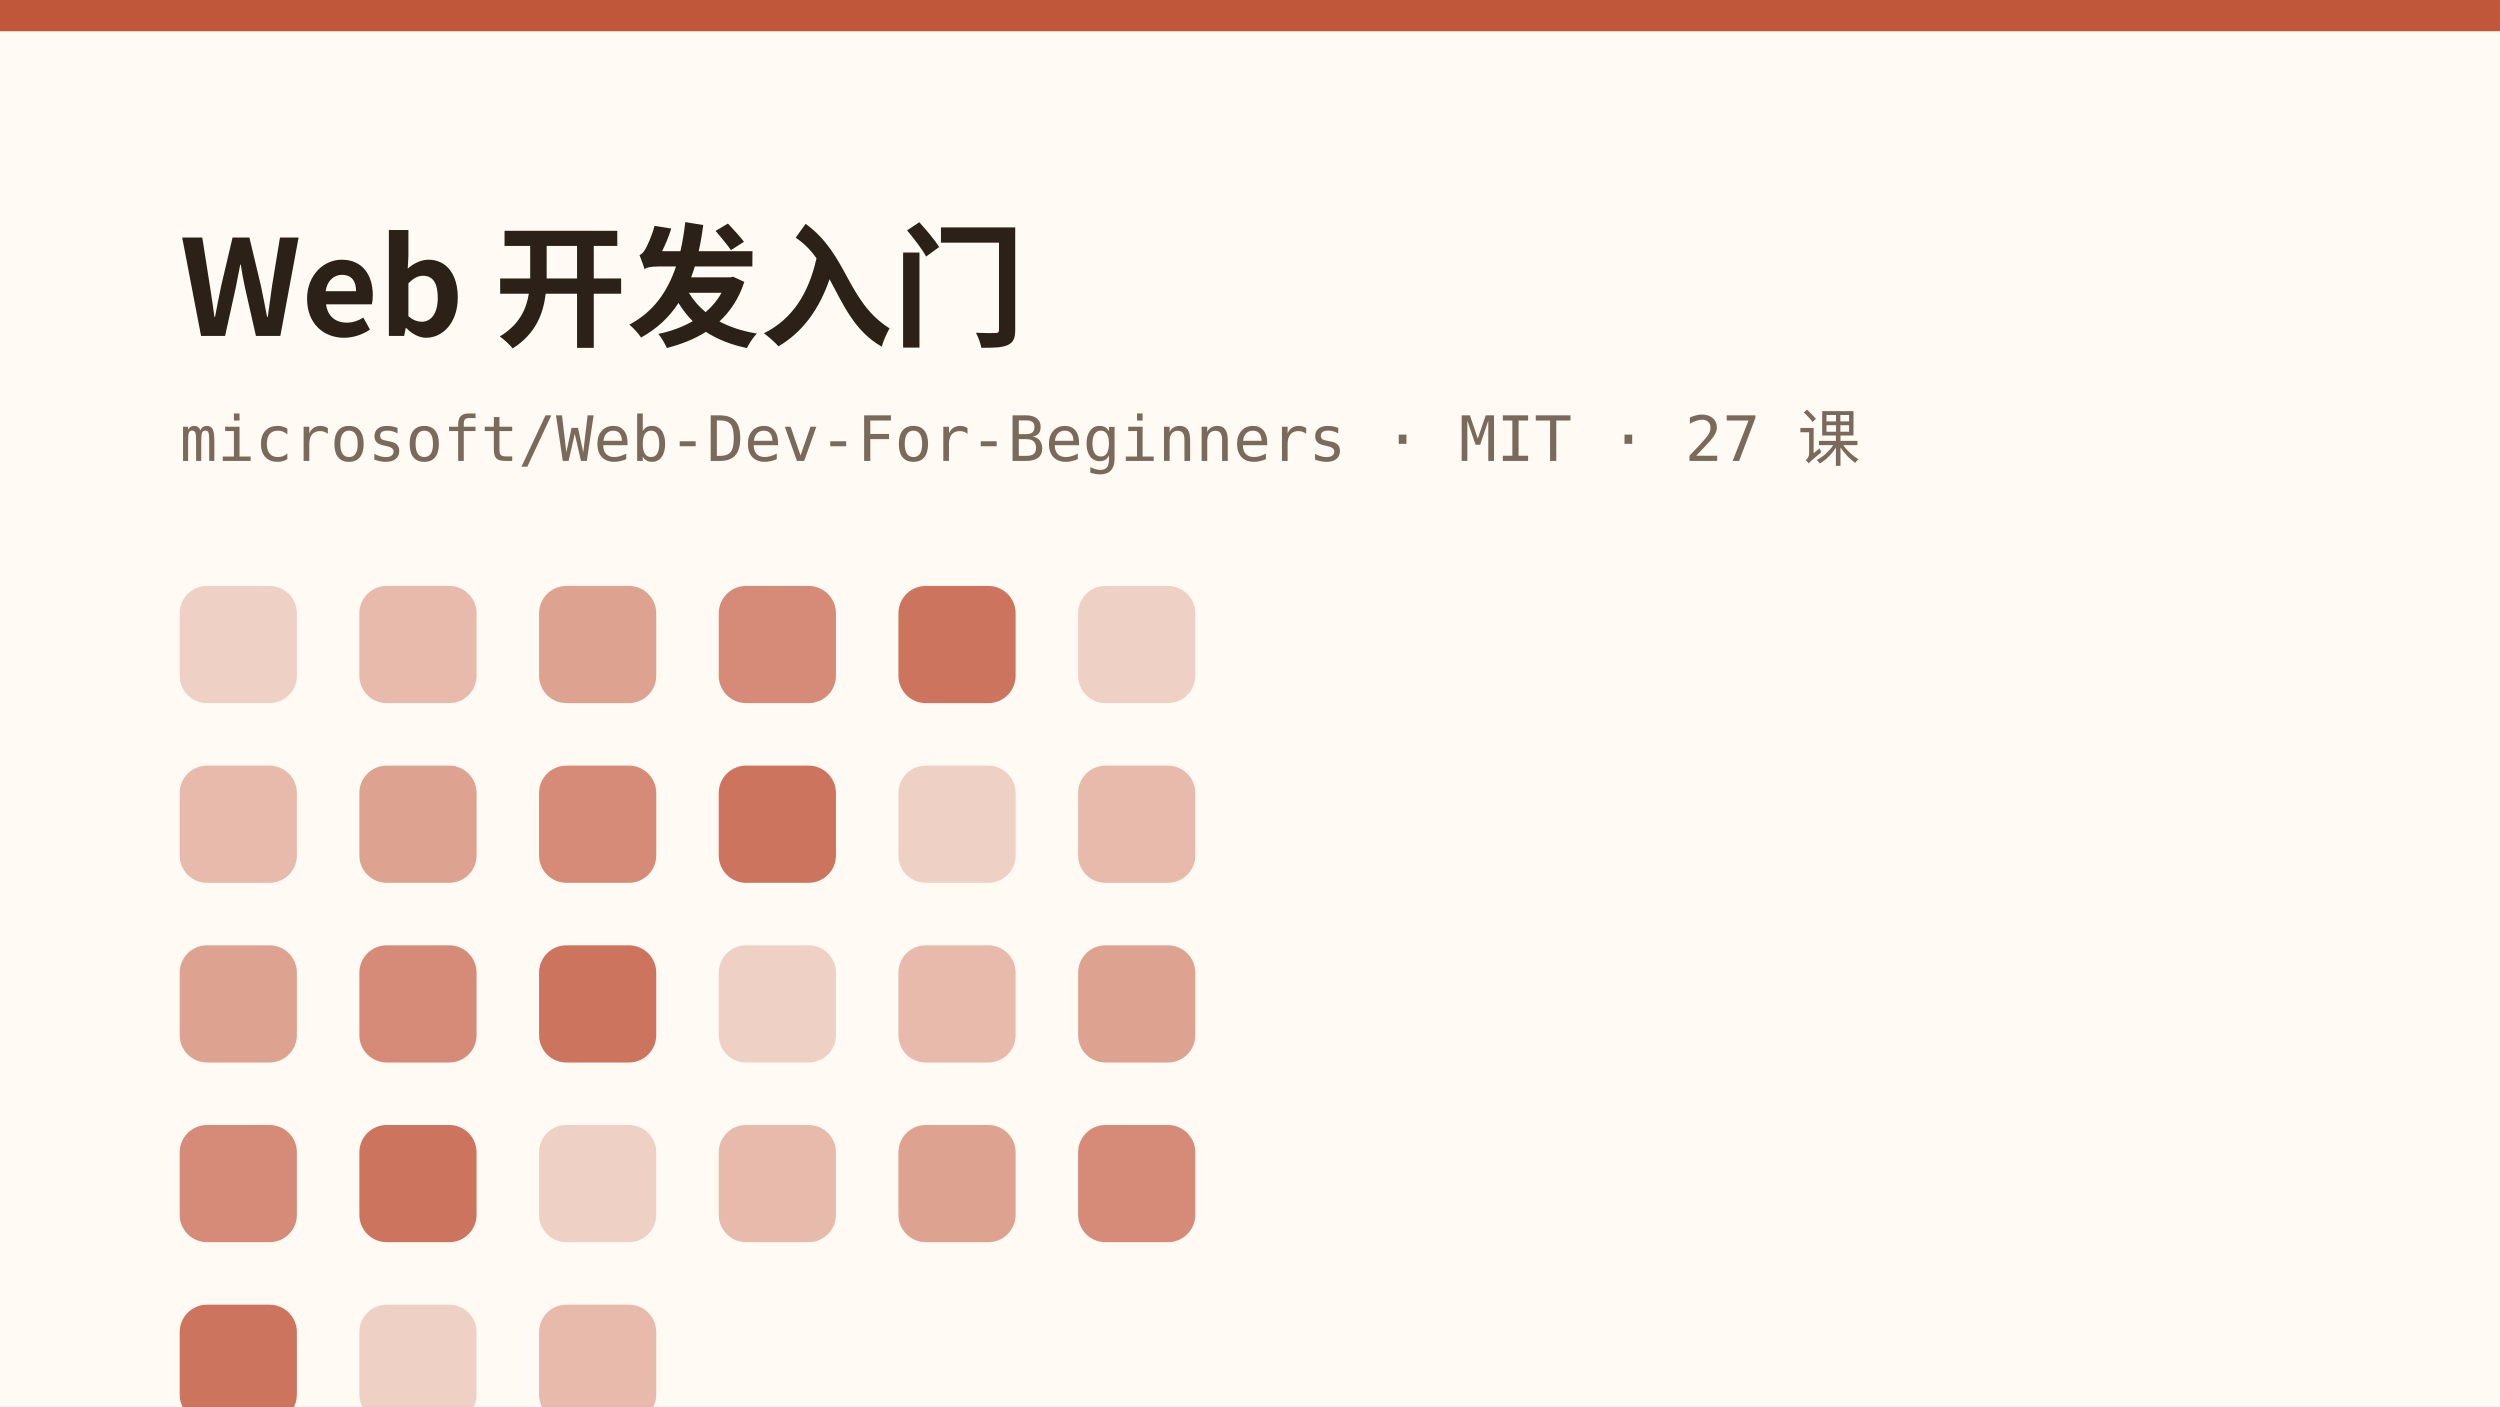
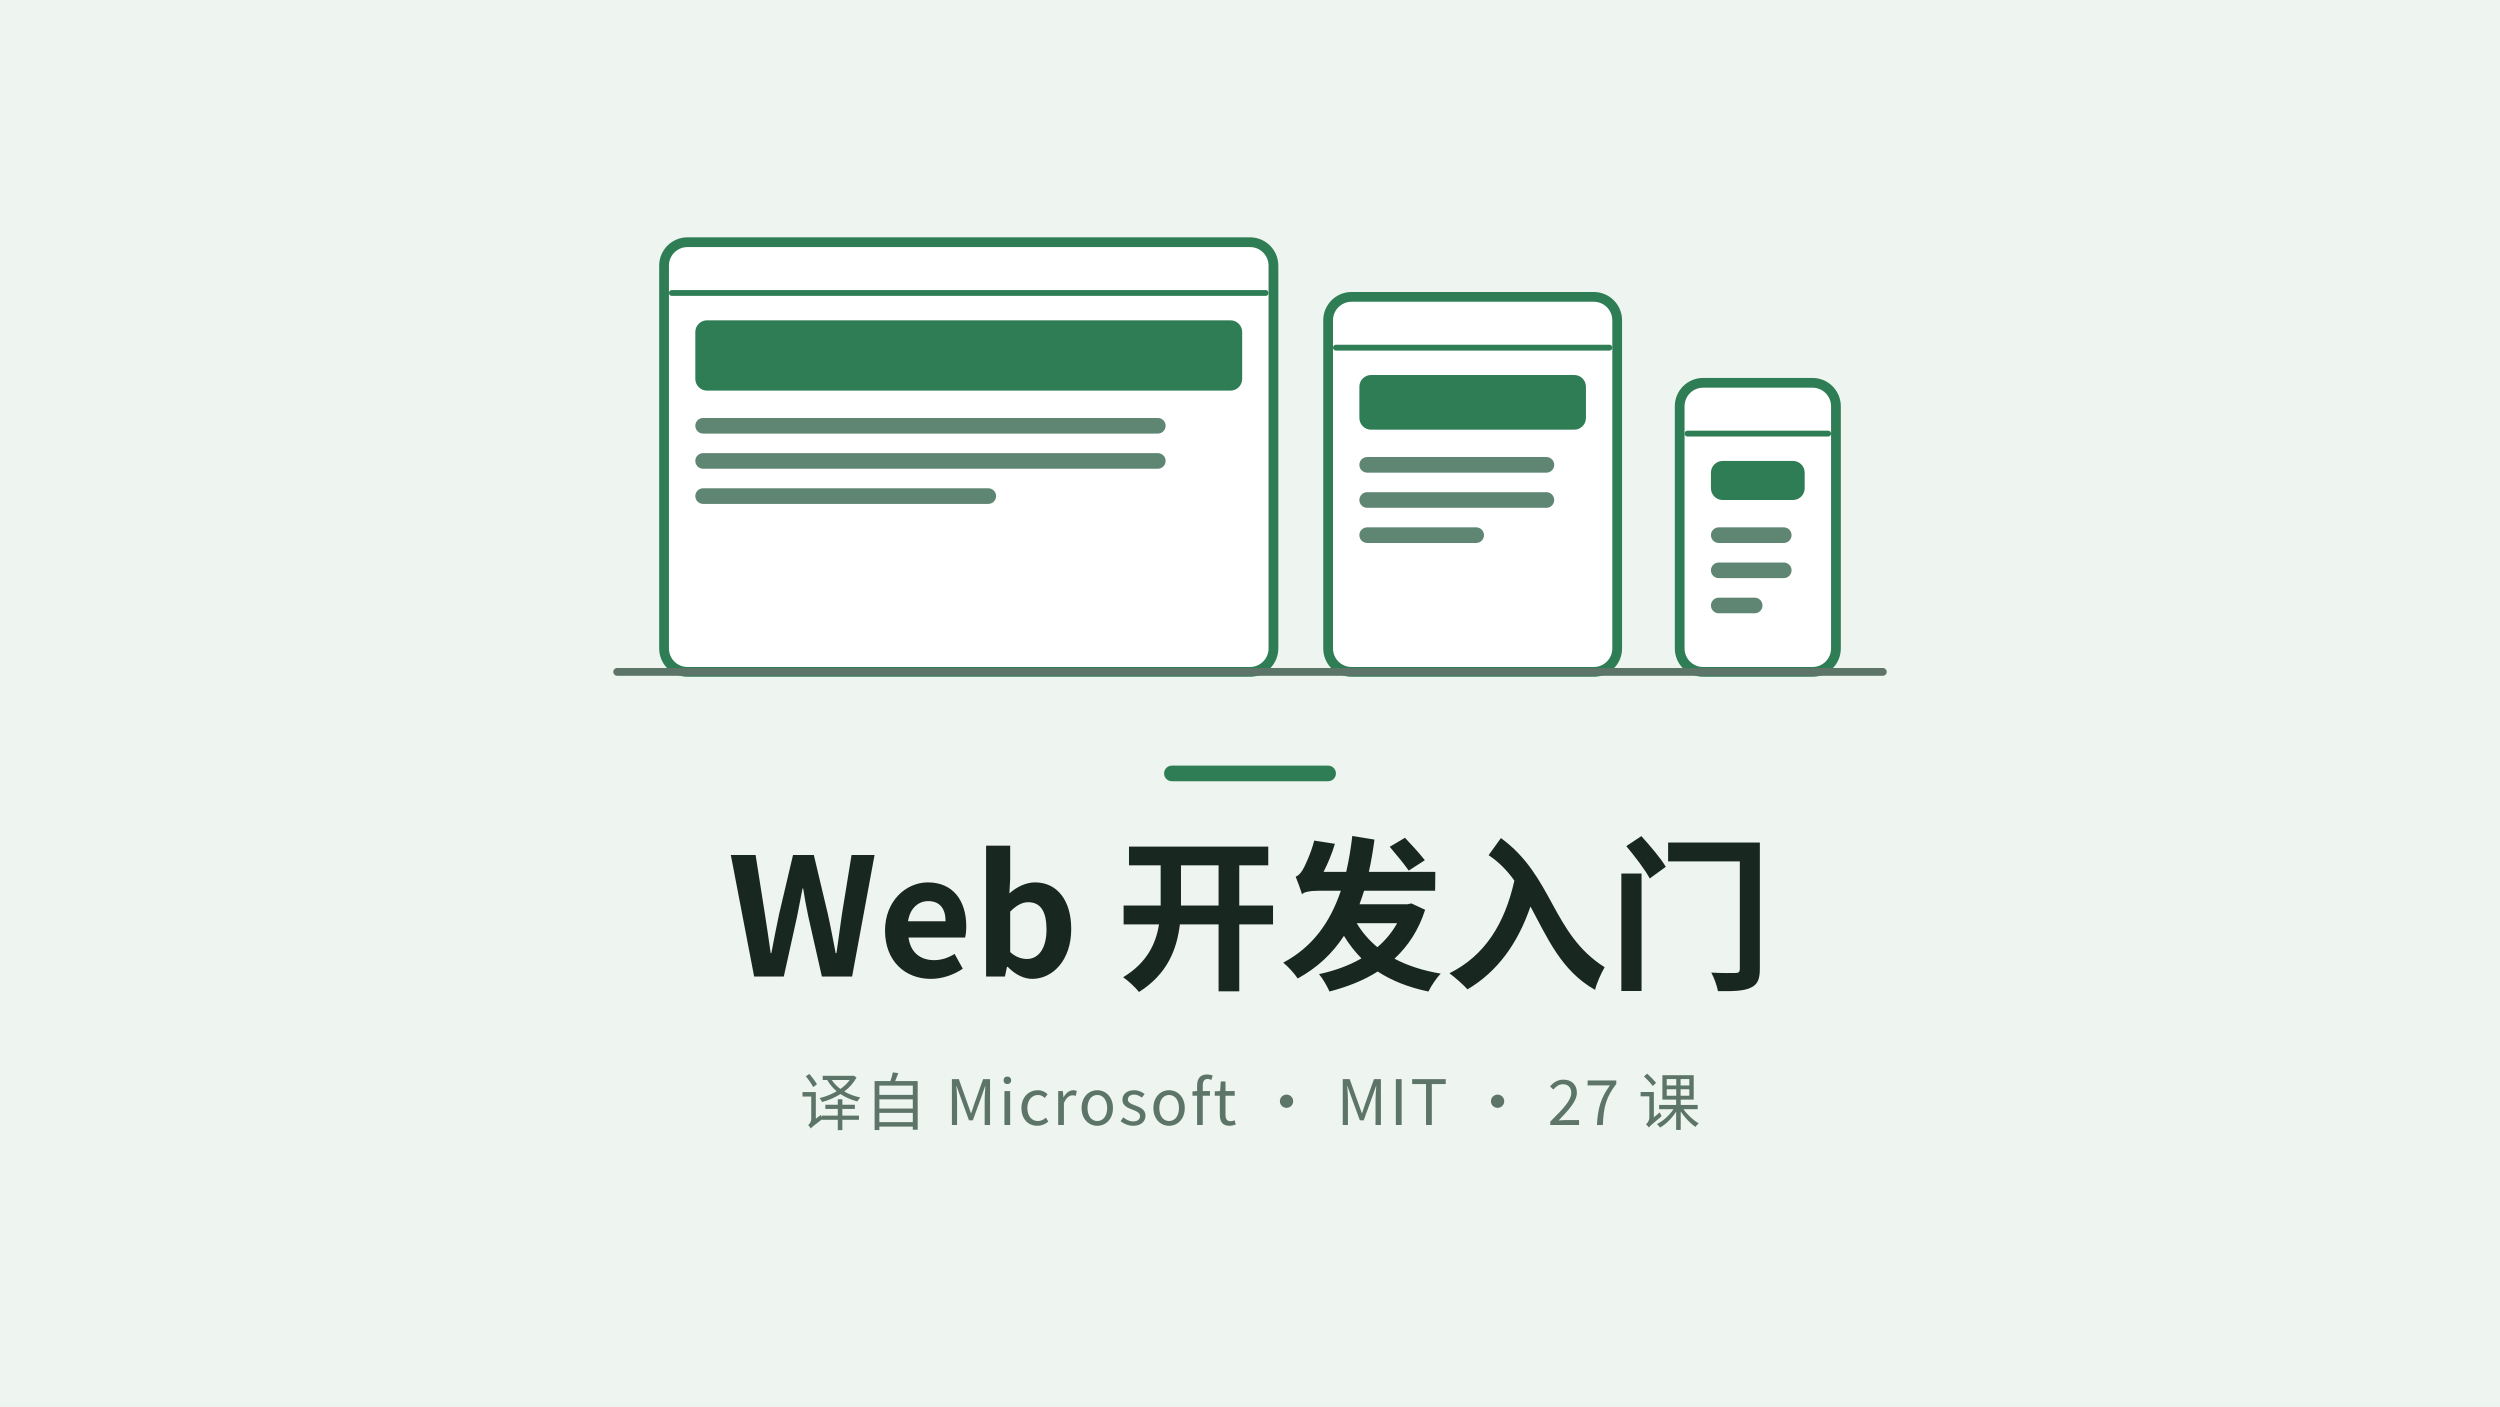
- <svg xmlns="http://www.w3.org/2000/svg" viewBox="0 0 640 360">
-   <rect width="640" height="360" fill="#fffaf3" />
-   <rect width="640" height="8" fill="#c0563a" />
-   <text x="46" y="86" font-size="34" font-weight="700" fill="#2b2118" font-family="Noto Sans CJK SC,sans-serif">Web 开发入门</text>
-   <text x="46" y="118" font-size="16" fill="#7a6a5c" font-family="monospace">microsoft/Web-Dev-For-Beginners · MIT · 27 课</text>
-   <rect x="46" y="150" width="30" height="30" rx="7" fill="#c0563a" fill-opacity="0.25" />
-   <rect x="92" y="150" width="30" height="30" rx="7" fill="#c0563a" fill-opacity="0.39" />
-   <rect x="138" y="150" width="30" height="30" rx="7" fill="#c0563a" fill-opacity="0.53" />
-   <rect x="184" y="150" width="30" height="30" rx="7" fill="#c0563a" fill-opacity="0.67" />
-   <rect x="230" y="150" width="30" height="30" rx="7" fill="#c0563a" fill-opacity="0.81" />
-   <rect x="276" y="150" width="30" height="30" rx="7" fill="#c0563a" fill-opacity="0.25" />
-   <rect x="46" y="196" width="30" height="30" rx="7" fill="#c0563a" fill-opacity="0.39" />
-   <rect x="92" y="196" width="30" height="30" rx="7" fill="#c0563a" fill-opacity="0.53" />
-   <rect x="138" y="196" width="30" height="30" rx="7" fill="#c0563a" fill-opacity="0.67" />
-   <rect x="184" y="196" width="30" height="30" rx="7" fill="#c0563a" fill-opacity="0.81" />
-   <rect x="230" y="196" width="30" height="30" rx="7" fill="#c0563a" fill-opacity="0.25" />
-   <rect x="276" y="196" width="30" height="30" rx="7" fill="#c0563a" fill-opacity="0.39" />
-   <rect x="46" y="242" width="30" height="30" rx="7" fill="#c0563a" fill-opacity="0.53" />
-   <rect x="92" y="242" width="30" height="30" rx="7" fill="#c0563a" fill-opacity="0.67" />
-   <rect x="138" y="242" width="30" height="30" rx="7" fill="#c0563a" fill-opacity="0.81" />
-   <rect x="184" y="242" width="30" height="30" rx="7" fill="#c0563a" fill-opacity="0.25" />
-   <rect x="230" y="242" width="30" height="30" rx="7" fill="#c0563a" fill-opacity="0.39" />
-   <rect x="276" y="242" width="30" height="30" rx="7" fill="#c0563a" fill-opacity="0.53" />
-   <rect x="46" y="288" width="30" height="30" rx="7" fill="#c0563a" fill-opacity="0.67" />
-   <rect x="92" y="288" width="30" height="30" rx="7" fill="#c0563a" fill-opacity="0.81" />
-   <rect x="138" y="288" width="30" height="30" rx="7" fill="#c0563a" fill-opacity="0.25" />
-   <rect x="184" y="288" width="30" height="30" rx="7" fill="#c0563a" fill-opacity="0.39" />
-   <rect x="230" y="288" width="30" height="30" rx="7" fill="#c0563a" fill-opacity="0.53" />
-   <rect x="276" y="288" width="30" height="30" rx="7" fill="#c0563a" fill-opacity="0.67" />
-   <rect x="46" y="334" width="30" height="30" rx="7" fill="#c0563a" fill-opacity="0.81" />
-   <rect x="92" y="334" width="30" height="30" rx="7" fill="#c0563a" fill-opacity="0.25" />
-   <rect x="138" y="334" width="30" height="30" rx="7" fill="#c0563a" fill-opacity="0.39" />
+ <svg xmlns="http://www.w3.org/2000/svg" width="640" height="360" viewBox="0 0 640 360" role="img" aria-label="Web 开发入门 封面">
+   <rect width="640" height="360" fill="#eef5f1" />
+   <rect x="170" y="62" width="156" height="110" rx="6" fill="#ffffff" stroke="#2f7d55" stroke-width="2.5" />
+   <path d="M172 75H324" fill="none" stroke="#2f7d55" stroke-width="1.5" stroke-linecap="round" />
+   <rect x="178" y="82" width="140" height="18" rx="3" fill="#2f7d55" />
+   <rect x="178" y="107" width="120.4" height="4" rx="2" fill="#5f8573" />
+   <rect x="178" y="116" width="120.4" height="4" rx="2" fill="#5f8573" />
+   <rect x="178" y="125" width="77" height="4" rx="2" fill="#5f8573" />
+   <rect x="340" y="76" width="74" height="96" rx="6" fill="#ffffff" stroke="#2f7d55" stroke-width="2.5" />
+   <path d="M342 89H412" fill="none" stroke="#2f7d55" stroke-width="1.5" stroke-linecap="round" />
+   <rect x="348" y="96" width="58" height="14" rx="3" fill="#2f7d55" />
+   <rect x="348" y="117" width="49.88" height="4" rx="2" fill="#5f8573" />
+   <rect x="348" y="126" width="49.88" height="4" rx="2" fill="#5f8573" />
+   <rect x="348" y="135" width="31.9" height="4" rx="2" fill="#5f8573" />
+   <rect x="430" y="98" width="40" height="74" rx="6" fill="#ffffff" stroke="#2f7d55" stroke-width="2.5" />
+   <path d="M432 111H468" fill="none" stroke="#2f7d55" stroke-width="1.5" stroke-linecap="round" />
+   <rect x="438" y="118" width="24" height="10" rx="3" fill="#2f7d55" />
+   <rect x="438" y="135" width="20.64" height="4" rx="2" fill="#5f8573" />
+   <rect x="438" y="144" width="20.64" height="4" rx="2" fill="#5f8573" />
+   <rect x="438" y="153" width="13.2" height="4" rx="2" fill="#5f8573" />
+   <path d="M158 172H482" fill="none" stroke="#5d7568" stroke-width="2" stroke-linecap="round" />
+   <rect x="298" y="196" width="44" height="4" rx="2" fill="#2f7d55" />
+   <text x="320" y="250" font-size="42" font-weight="800" fill="#18271f" font-family="'Noto Sans CJK SC','DejaVu Sans','PingFang SC','HarmonyOS Sans SC','Microsoft YaHei',sans-serif" text-anchor="middle">Web 开发入门</text>
+   <text x="320" y="288" font-size="16" font-weight="400" fill="#5d7568" font-family="'Noto Sans CJK SC','DejaVu Sans','PingFang SC','HarmonyOS Sans SC','Microsoft YaHei',sans-serif" text-anchor="middle" letter-spacing="0.6">译自 Microsoft · MIT · 27 课</text>
</svg>
